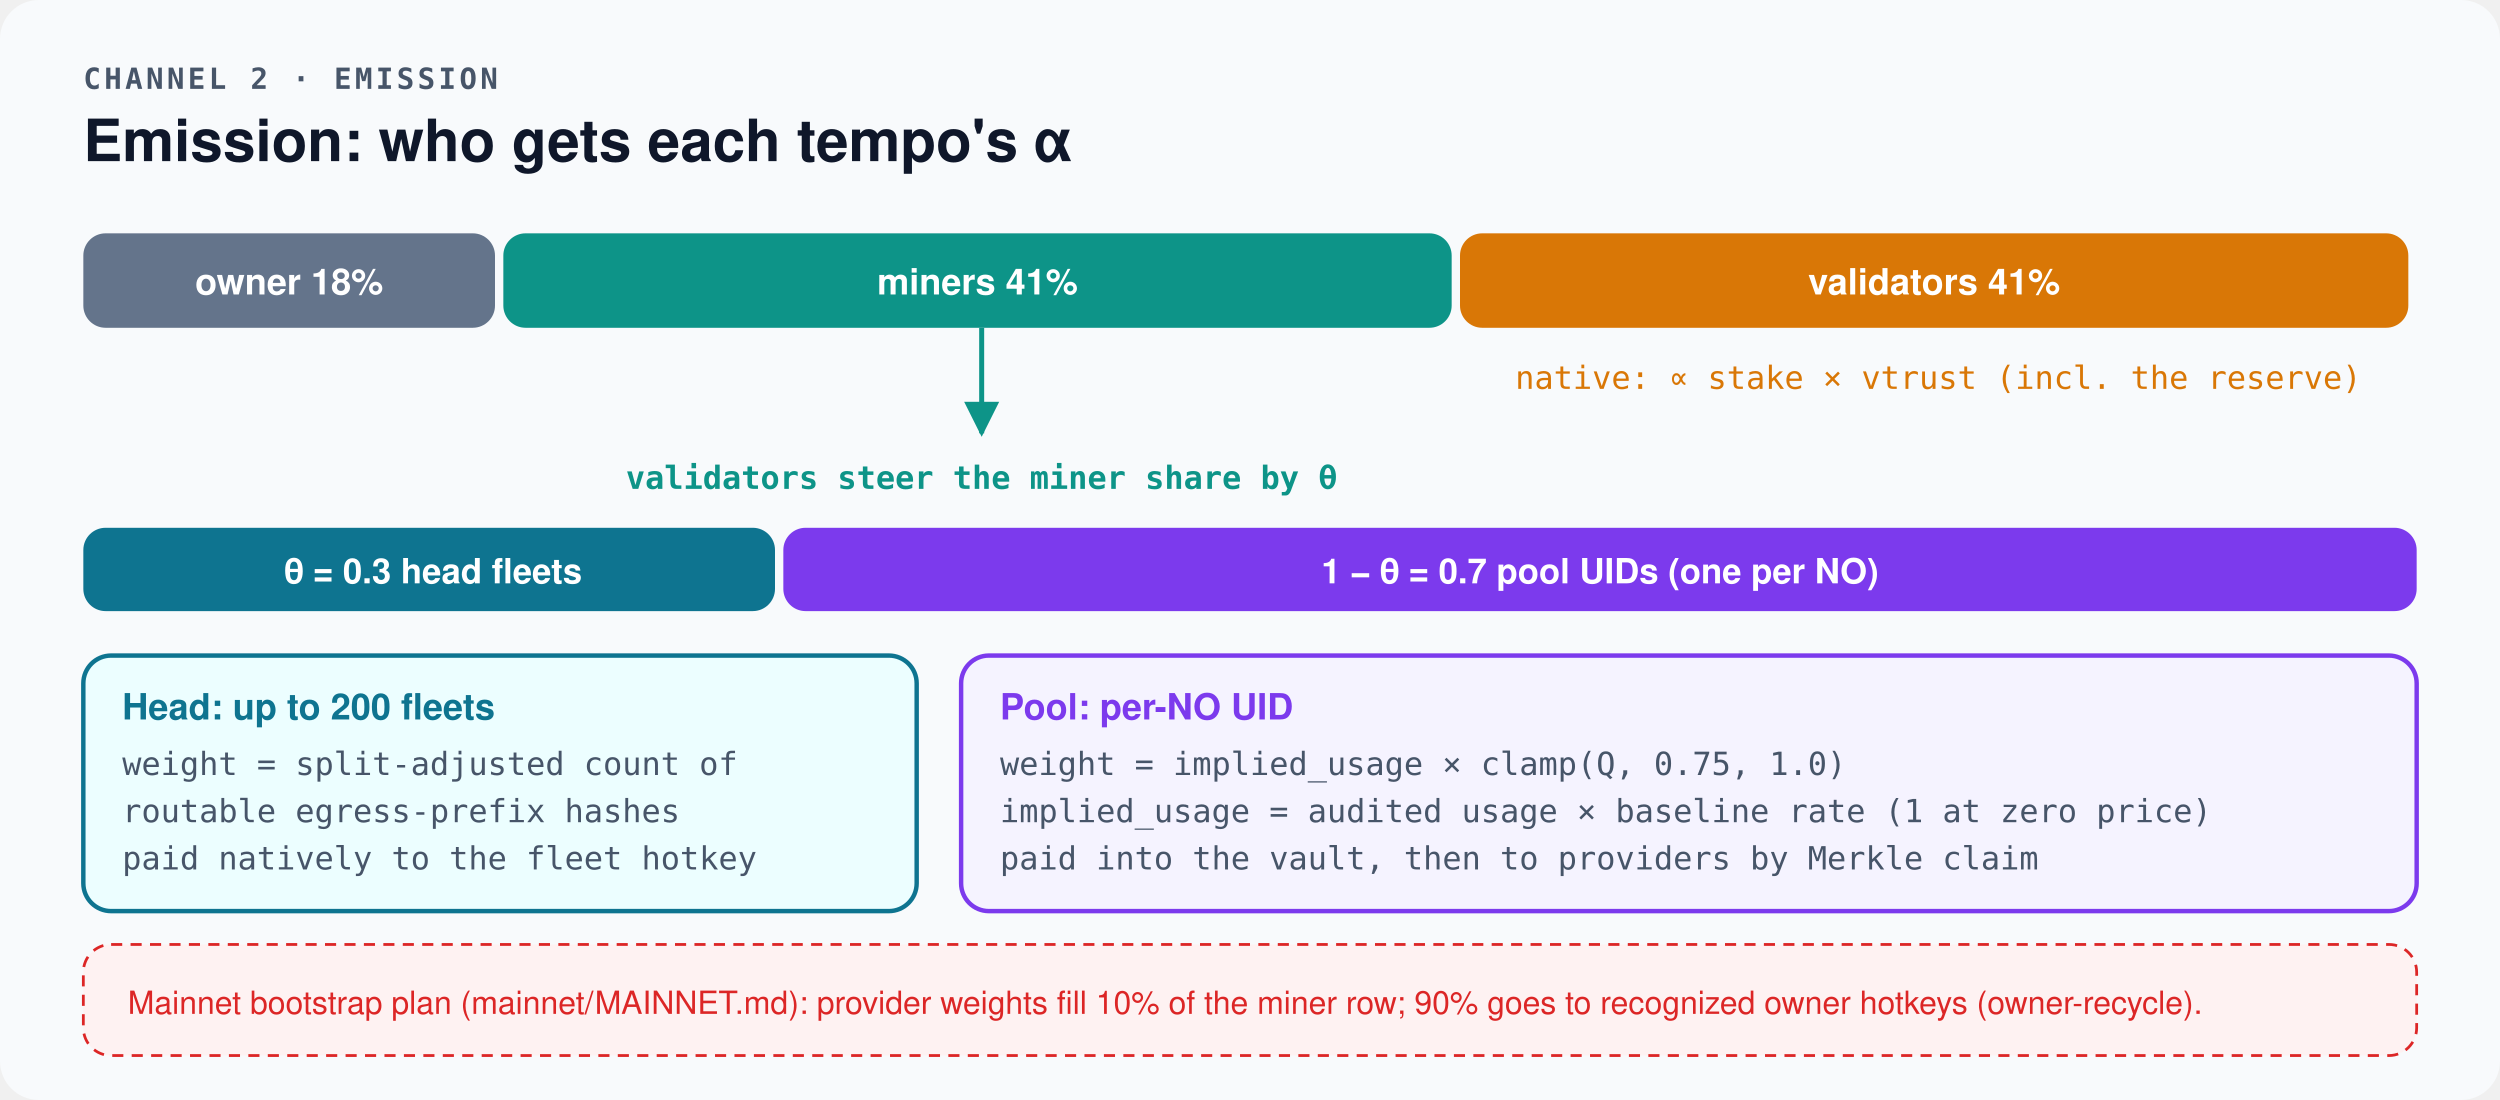
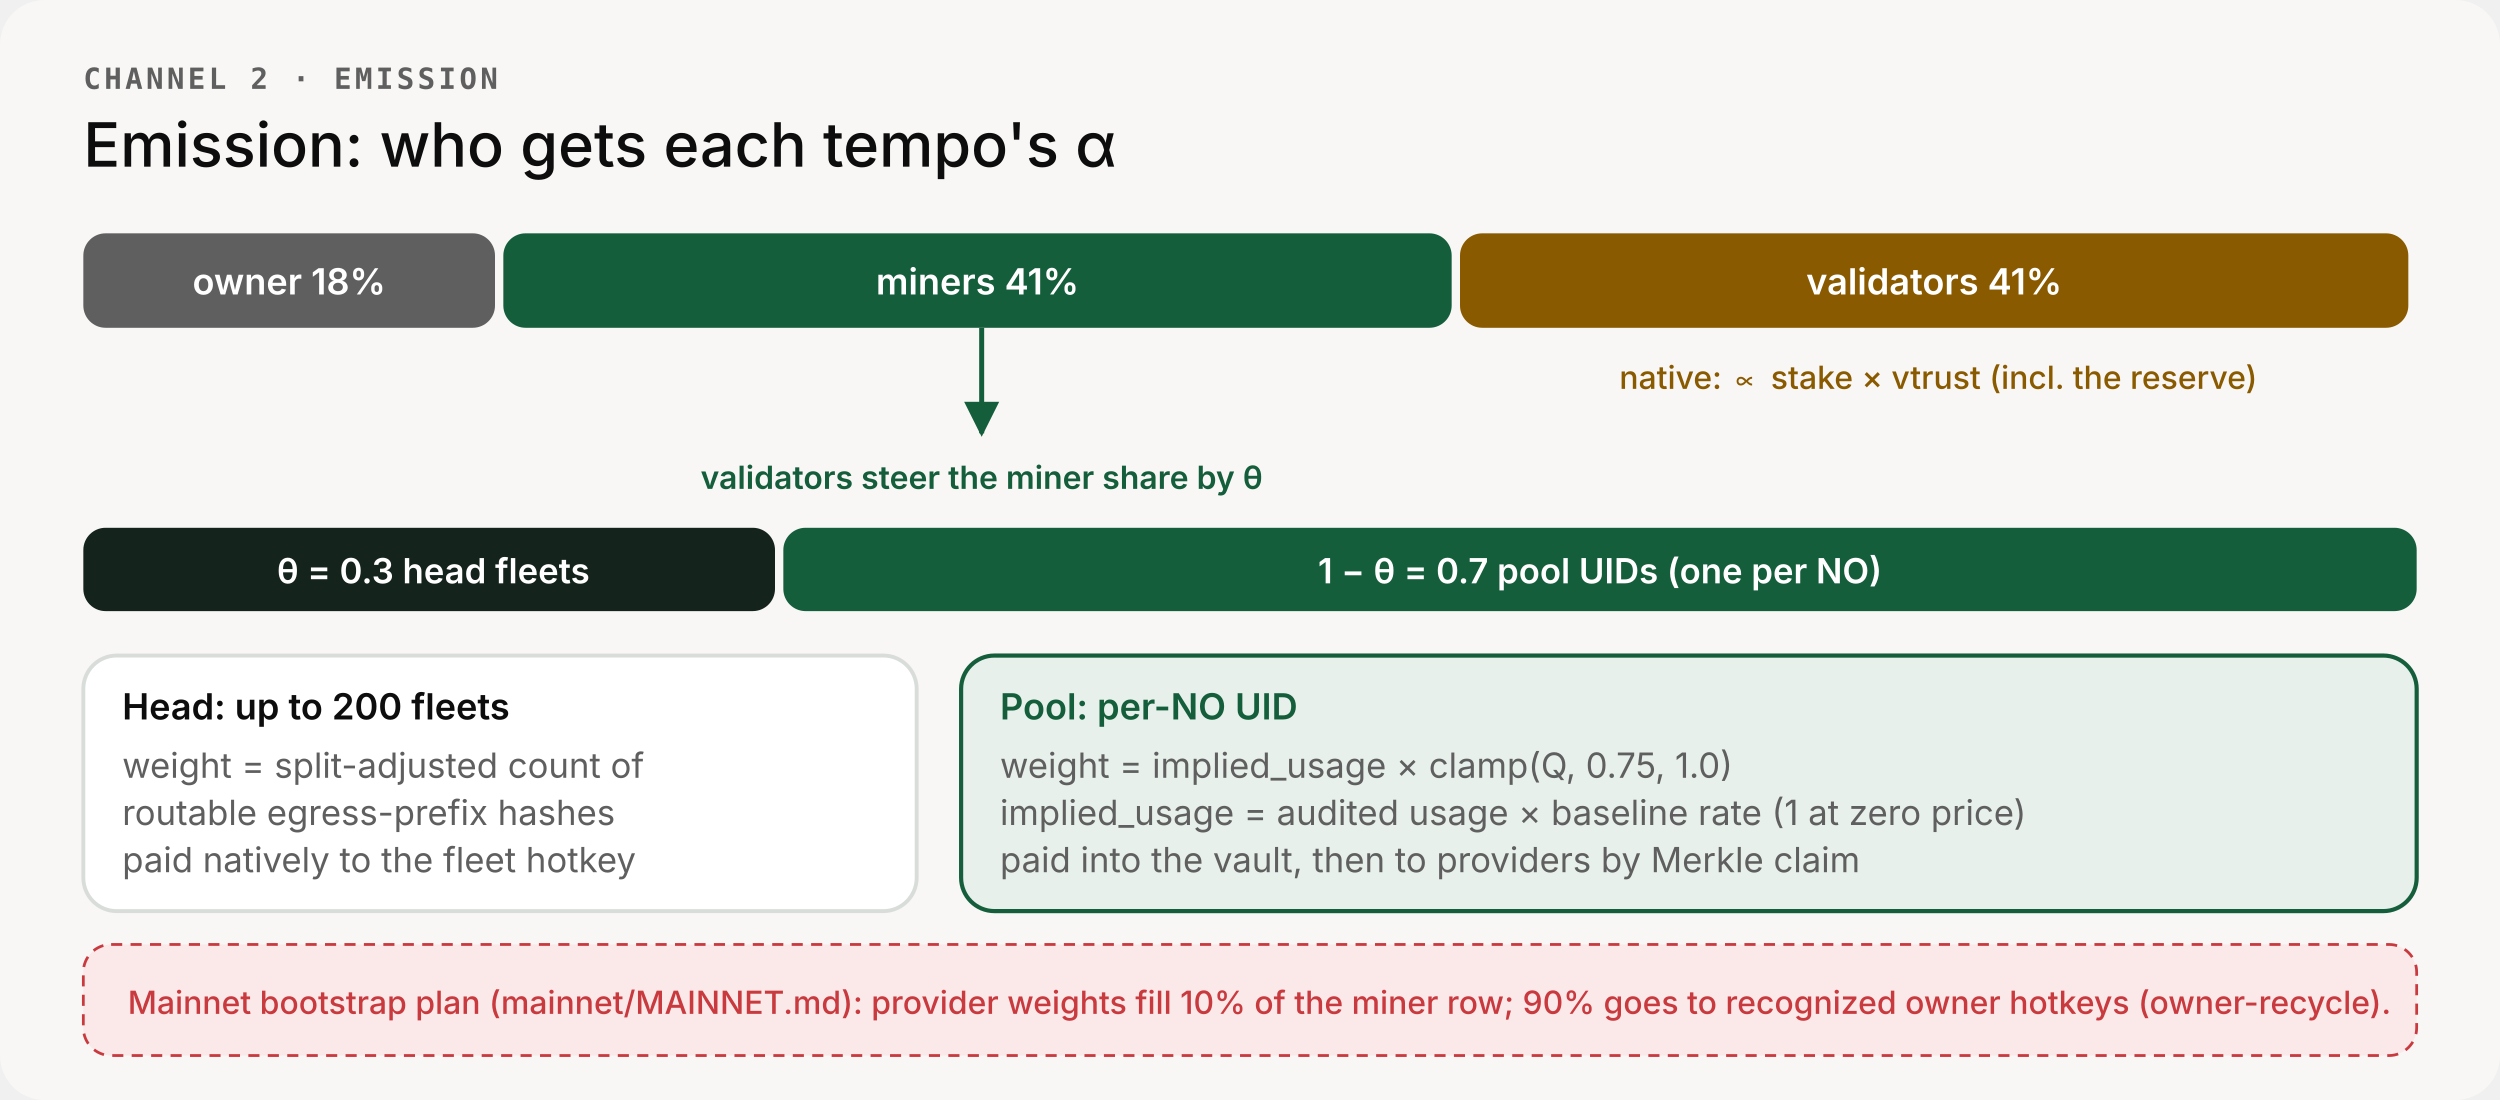
<svg xmlns="http://www.w3.org/2000/svg" viewBox="0 0 900 396" width="900" height="396" role="img" aria-label="Each tempo the coinbase splits alpha 18 percent owner, 41 percent miners, 41 percent validators. Validators steer the miner share: theta to head fleets by routable-IP breadth, one minus theta to pool UIDs by implied demand times clamped quality.">
  <defs>
-     <marker id="m0d9488" viewBox="0 0 10 10" refX="9" refY="5" markerWidth="7" markerHeight="7" orient="auto-start-reverse">
-       <path d="M0 0L10 5L0 10z" fill="#0d9488" />
+     <marker id="m155E3B" viewBox="0 0 10 10" refX="9" refY="5" markerWidth="7" markerHeight="7" orient="auto-start-reverse">
+       <path d="M0 0L10 5L0 10z" fill="#155E3B" />
    </marker>
  </defs>
-   <rect width="900" height="396" rx="14" fill="#f8fafc" />
-   <text x="30" y="32" font-family="SFMono-Regular,Menlo,Consolas,monospace" font-size="10.5" font-weight="600" letter-spacing="1.2" fill="#475569" text-anchor="start">CHANNEL 2 · EMISSION</text>
-   <text x="30" y="58" font-family="'Helvetica Neue',Helvetica,Arial,sans-serif" font-size="21" font-weight="600" fill="#0f172a" text-anchor="start">Emission: who gets each tempo's α</text>
-   <rect x="30" y="84" width="148.2" height="34" rx="8" fill="#64748b" stroke="none" stroke-width="0" />
-   <text x="104.1" y="106" font-family="'Helvetica Neue',Helvetica,Arial,sans-serif" font-size="13" font-weight="600" fill="#ffffff" text-anchor="middle">owner 18%</text>
-   <rect x="181.2" y="84" width="341.4" height="34" rx="8" fill="#0d9488" stroke="none" stroke-width="0" />
-   <text x="351.9" y="106" font-family="'Helvetica Neue',Helvetica,Arial,sans-serif" font-size="13" font-weight="600" fill="#ffffff" text-anchor="middle">miners 41%</text>
-   <rect x="525.6" y="84" width="341.4" height="34" rx="8" fill="#d97706" stroke="none" stroke-width="0" />
-   <text x="696.3" y="106" font-family="'Helvetica Neue',Helvetica,Arial,sans-serif" font-size="13" font-weight="600" fill="#ffffff" text-anchor="middle">validators 41%</text>
-   <text x="697.8" y="140" font-family="SFMono-Regular,Menlo,Consolas,monospace" font-size="11.5" font-weight="500" fill="#d97706" text-anchor="middle">native: ∝ stake × vtrust (incl. the reserve)</text>
-   <path d="M353.4 118V156" fill="none" stroke="#0d9488" stroke-width="1.8" marker-end="url(#m0d9488)" />
-   <text x="353.4" y="176" font-family="SFMono-Regular,Menlo,Consolas,monospace" font-size="11.5" font-weight="600" fill="#0d9488" text-anchor="middle">validators steer the miner share by θ</text>
-   <rect x="30" y="190" width="249.0" height="30" rx="8" fill="#0e7490" stroke="none" stroke-width="0" />
-   <text x="156" y="210" font-family="'Helvetica Neue',Helvetica,Arial,sans-serif" font-size="12.5" font-weight="600" fill="#ffffff" text-anchor="middle">θ = 0.3  head fleets</text>
-   <rect x="282.0" y="190" width="588.0" height="30" rx="8" fill="#7c3aed" stroke="none" stroke-width="0" />
-   <text x="576" y="210" font-family="'Helvetica Neue',Helvetica,Arial,sans-serif" font-size="12.5" font-weight="600" fill="#ffffff" text-anchor="middle">1 − θ = 0.7  pool UIDs (one per NO)</text>
-   <rect x="30" y="236" width="300" height="92" rx="10" fill="#ecfeff" stroke="#0e7490" stroke-width="1.6" />
-   <text x="44" y="259" font-family="'Helvetica Neue',Helvetica,Arial,sans-serif" font-size="13" font-weight="600" fill="#0e7490" text-anchor="start">Head: up to 200 fleets</text>
-   <text x="44" y="279" font-family="SFMono-Regular,Menlo,Consolas,monospace" font-size="11.5" font-weight="400" fill="#475569" text-anchor="start">weight = split-adjusted count of</text>
-   <text x="44" y="296" font-family="SFMono-Regular,Menlo,Consolas,monospace" font-size="11.5" font-weight="400" fill="#475569" text-anchor="start">routable egress-prefix hashes</text>
-   <text x="44" y="313" font-family="SFMono-Regular,Menlo,Consolas,monospace" font-size="11.5" font-weight="400" fill="#475569" text-anchor="start">paid natively to the fleet hotkey</text>
-   <rect x="346" y="236" width="524" height="92" rx="10" fill="#f5f3ff" stroke="#7c3aed" stroke-width="1.6" />
-   <text x="360" y="259" font-family="'Helvetica Neue',Helvetica,Arial,sans-serif" font-size="13" font-weight="600" fill="#7c3aed" text-anchor="start">Pool: per-NO UID</text>
-   <text x="360" y="279" font-family="SFMono-Regular,Menlo,Consolas,monospace" font-size="11.5" font-weight="400" fill="#475569" text-anchor="start">weight = implied_usage × clamp(Q, 0.75, 1.0)</text>
-   <text x="360" y="296" font-family="SFMono-Regular,Menlo,Consolas,monospace" font-size="11.5" font-weight="400" fill="#475569" text-anchor="start">implied_usage = audited usage × baseline rate (1 at zero price)</text>
-   <text x="360" y="313" font-family="SFMono-Regular,Menlo,Consolas,monospace" font-size="11.5" font-weight="400" fill="#475569" text-anchor="start">paid into the vault, then to providers by Merkle claim</text>
-   <rect x="30" y="340" width="840" height="40" rx="10" fill="#fef2f2" stroke="#dc2626" stroke-width="1" stroke-dasharray="4 3" />
-   <text x="46" y="365" font-family="'Helvetica Neue',Helvetica,Arial,sans-serif" font-size="11.5" font-weight="500" fill="#dc2626" text-anchor="start">Mainnet bootstrap plan (mainnet/MAINNET.md): provider weights fill 10% of the miner row; 90% goes to recognized owner hotkeys (owner-recycle).</text>
+   <rect width="900" height="396" rx="16" fill="#F8F7F5" />
+   <text x="30" y="32" font-family="'JetBrains Mono',SFMono-Regular,Menlo,Consolas,monospace" font-size="10.5" font-weight="600" letter-spacing="1.2" fill="#5F5F5F" text-anchor="start">CHANNEL 2 · EMISSION</text>
+   <text x="30" y="60" font-family="Inter,-apple-system,'Segoe UI',Helvetica,Arial,sans-serif" font-size="22" font-weight="500" fill="#0D0D0D" text-anchor="start">Emission: who gets each tempo's α</text>
+   <rect x="30" y="84" width="148.2" height="34" rx="8" fill="#5F5F5F" stroke="none" stroke-width="0" />
+   <text x="104.1" y="106" font-family="Inter,-apple-system,'Segoe UI',Helvetica,Arial,sans-serif" font-size="13" font-weight="600" fill="#FFFFFF" text-anchor="middle">owner 18%</text>
+   <rect x="181.2" y="84" width="341.4" height="34" rx="8" fill="#155E3B" stroke="none" stroke-width="0" />
+   <text x="351.9" y="106" font-family="Inter,-apple-system,'Segoe UI',Helvetica,Arial,sans-serif" font-size="13" font-weight="600" fill="#FFFFFF" text-anchor="middle">miners 41%</text>
+   <rect x="525.6" y="84" width="341.4" height="34" rx="8" fill="#8A5A00" stroke="none" stroke-width="0" />
+   <text x="696.3" y="106" font-family="Inter,-apple-system,'Segoe UI',Helvetica,Arial,sans-serif" font-size="13" font-weight="600" fill="#FFFFFF" text-anchor="middle">validators 41%</text>
+   <text x="697.8" y="140" font-family="Inter,-apple-system,'Segoe UI',Helvetica,Arial,sans-serif" font-size="11.5" font-weight="500" fill="#8A5A00" text-anchor="middle">native: ∝ stake × vtrust (incl. the reserve)</text>
+   <path d="M353.4 118V156" fill="none" stroke="#155E3B" stroke-width="1.8" marker-end="url(#m155E3B)" />
+   <text x="353.4" y="176" font-family="Inter,-apple-system,'Segoe UI',Helvetica,Arial,sans-serif" font-size="11.5" font-weight="600" fill="#155E3B" text-anchor="middle">validators steer the miner share by θ</text>
+   <rect x="30" y="190" width="249.0" height="30" rx="8" fill="#14231B" stroke="none" stroke-width="0" />
+   <text x="156" y="210" font-family="Inter,-apple-system,'Segoe UI',Helvetica,Arial,sans-serif" font-size="12.5" font-weight="600" fill="#FFFFFF" text-anchor="middle">θ = 0.3  head fleets</text>
+   <rect x="282.0" y="190" width="588.0" height="30" rx="8" fill="#155E3B" stroke="none" stroke-width="0" />
+   <text x="576" y="210" font-family="Inter,-apple-system,'Segoe UI',Helvetica,Arial,sans-serif" font-size="12.5" font-weight="600" fill="#FFFFFF" text-anchor="middle">1 − θ = 0.7  pool UIDs (one per NO)</text>
+   <rect x="30" y="236" width="300" height="92" rx="12" fill="#FFFFFF" stroke="#D9DDD9" stroke-width="1.4" />
+   <text x="44" y="259" font-family="Inter,-apple-system,'Segoe UI',Helvetica,Arial,sans-serif" font-size="13" font-weight="600" fill="#0D0D0D" text-anchor="start">Head: up to 200 fleets</text>
+   <text x="44" y="280" font-family="Inter,-apple-system,'Segoe UI',Helvetica,Arial,sans-serif" font-size="12.5" font-weight="400" fill="#5F5F5F" text-anchor="start">weight = split-adjusted count of</text>
+   <text x="44" y="297" font-family="Inter,-apple-system,'Segoe UI',Helvetica,Arial,sans-serif" font-size="12.5" font-weight="400" fill="#5F5F5F" text-anchor="start">routable egress-prefix hashes</text>
+   <text x="44" y="314" font-family="Inter,-apple-system,'Segoe UI',Helvetica,Arial,sans-serif" font-size="12.5" font-weight="400" fill="#5F5F5F" text-anchor="start">paid natively to the fleet hotkey</text>
+   <rect x="346" y="236" width="524" height="92" rx="12" fill="#E7F0EA" stroke="#155E3B" stroke-width="1.5" />
+   <text x="360" y="259" font-family="Inter,-apple-system,'Segoe UI',Helvetica,Arial,sans-serif" font-size="13" font-weight="600" fill="#155E3B" text-anchor="start">Pool: per-NO UID</text>
+   <text x="360" y="280" font-family="Inter,-apple-system,'Segoe UI',Helvetica,Arial,sans-serif" font-size="12.5" font-weight="400" fill="#5F5F5F" text-anchor="start">weight = implied_usage × clamp(Q, 0.75, 1.0)</text>
+   <text x="360" y="297" font-family="Inter,-apple-system,'Segoe UI',Helvetica,Arial,sans-serif" font-size="12.5" font-weight="400" fill="#5F5F5F" text-anchor="start">implied_usage = audited usage × baseline rate (1 at zero price)</text>
+   <text x="360" y="314" font-family="Inter,-apple-system,'Segoe UI',Helvetica,Arial,sans-serif" font-size="12.5" font-weight="400" fill="#5F5F5F" text-anchor="start">paid into the vault, then to providers by Merkle claim</text>
+   <rect x="30" y="340" width="840" height="40" rx="10" fill="#FBE9EA" stroke="#C93A3F" stroke-width="1" stroke-dasharray="4 3" />
+   <text x="46" y="365" font-family="Inter,-apple-system,'Segoe UI',Helvetica,Arial,sans-serif" font-size="11.5" font-weight="500" fill="#C93A3F" text-anchor="start">Mainnet bootstrap plan (mainnet/MAINNET.md): provider weights fill 10% of the miner row; 90% goes to recognized owner hotkeys (owner-recycle).</text>
</svg>
